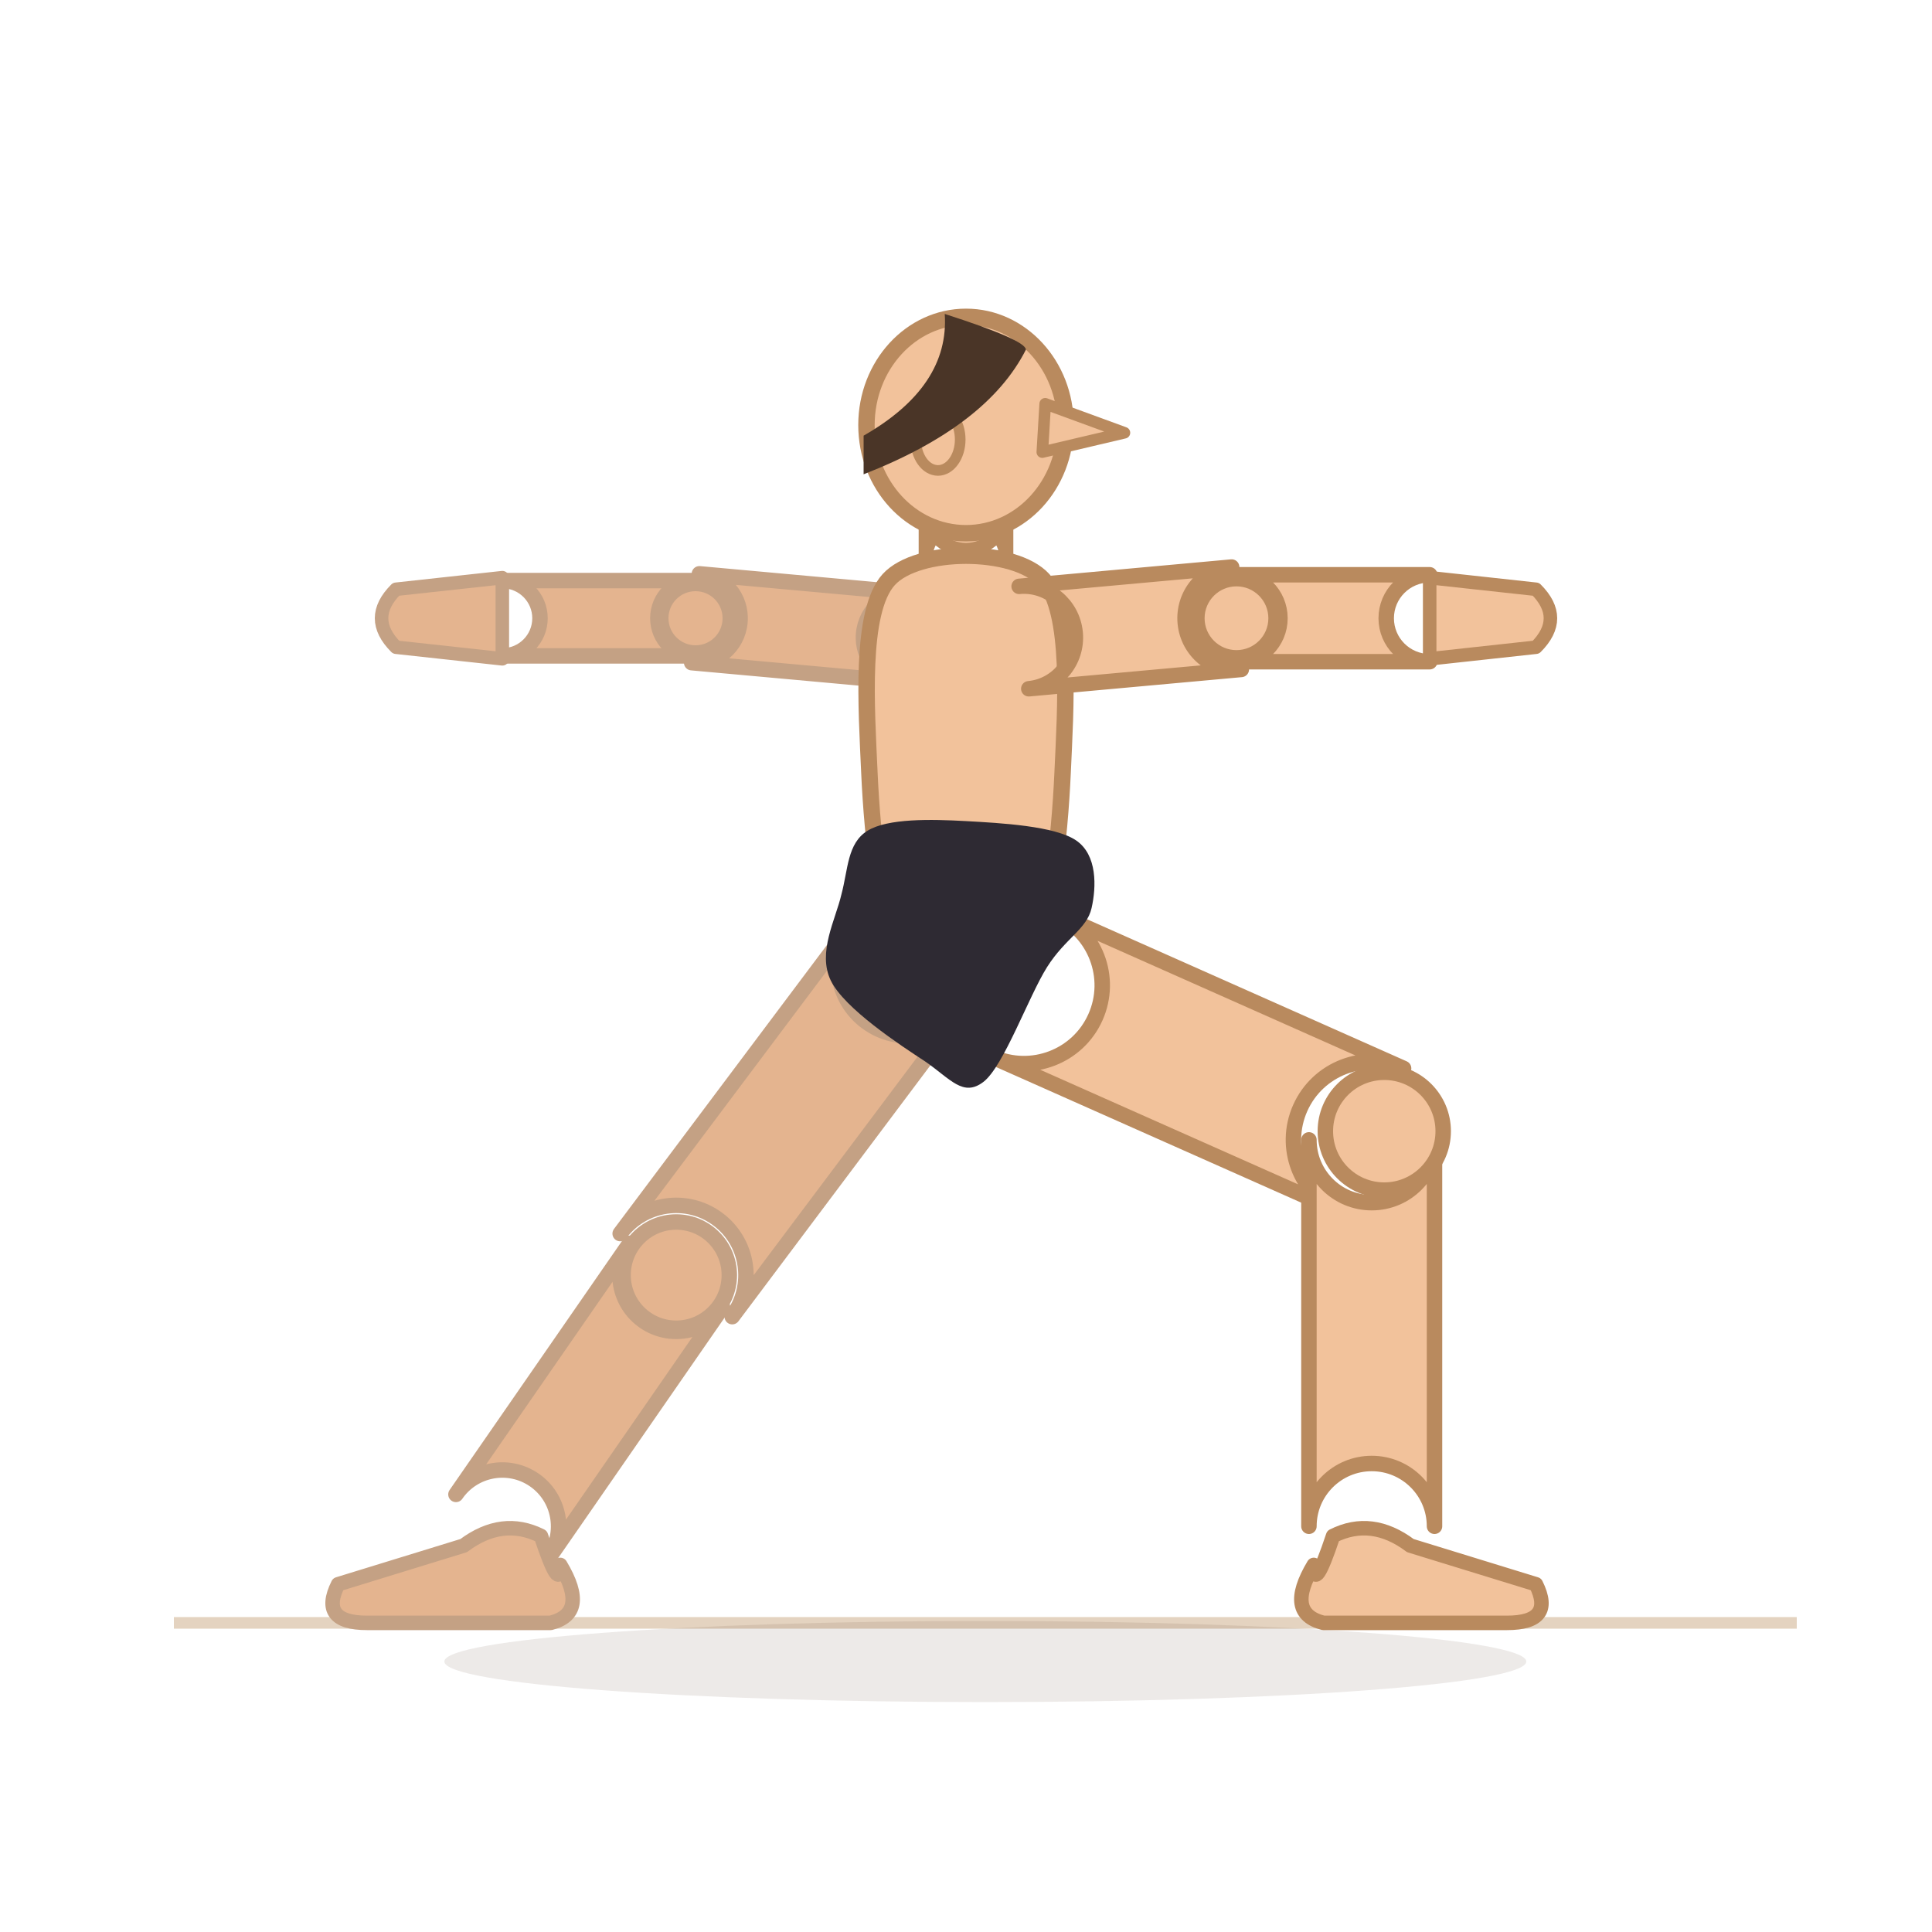
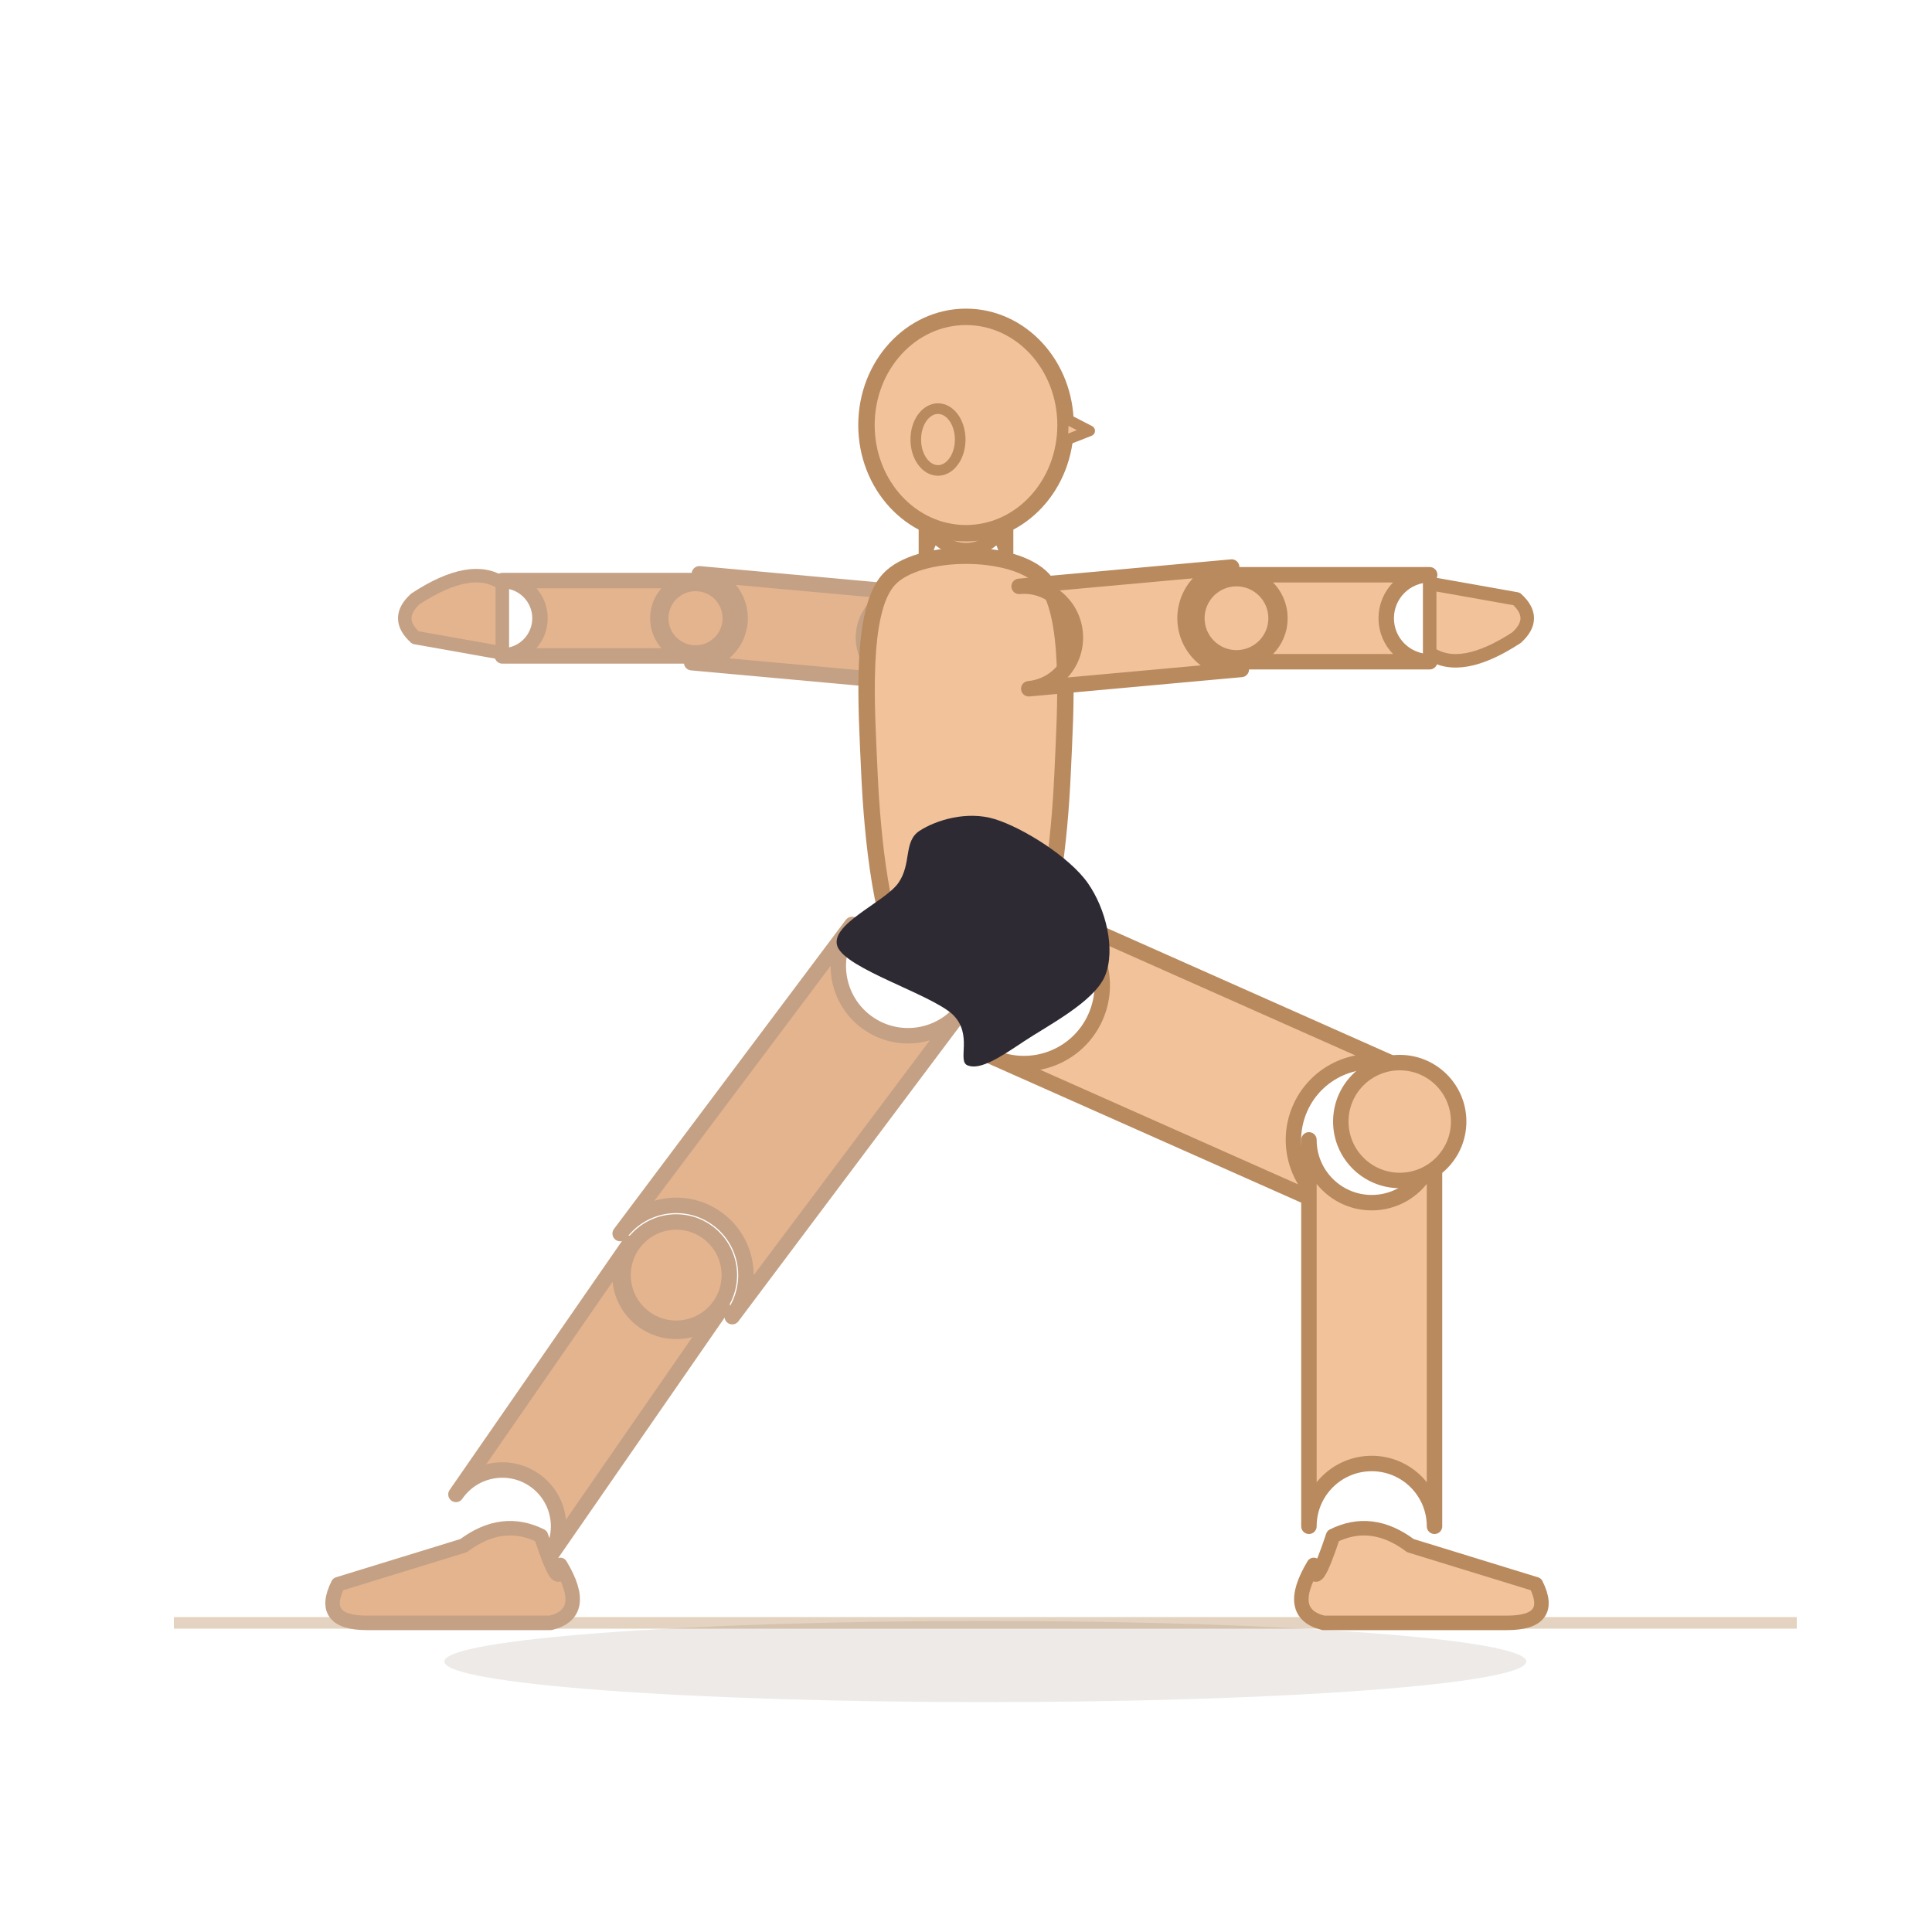
<svg xmlns="http://www.w3.org/2000/svg" viewBox="0 0 200 200">
  <line x1="18" y1="168" x2="186" y2="168" stroke="#e4d3c0" stroke-width="1.2" />
  <ellipse cx="102" cy="172" rx="56" ry="4.2" fill="rgba(70,48,28,0.10)" />
  <path d="M 88.2,95.7 L 64.2,127.7 A 7.2 7.2 0 0 1 75.8,136.3 L 99.8,104.3 A 7.2 7.2 0 0 1 88.2,95.7 Z" fill="#e4b48f" stroke="#c4a184" stroke-width="1.6" stroke-linejoin="round" />
  <path d="M 65.2,128.7 L 47.2,154.7 A 5.8 5.8 0 0 1 56.8,161.3 L 74.8,135.3 A 5.8 5.8 0 0 1 65.2,128.7 Z" fill="#e4b48f" stroke="#c4a184" stroke-width="1.6" stroke-linejoin="round" />
  <circle cx="70" cy="132" r="5.5" fill="#e4b48f" stroke="#c4a184" stroke-width="1.6" />
  <path d="M 58,162 Q 61,167 57,168 L 38,168 Q 33,168 35,164 L 48,160 Q 52,157 56,159 Q 58,165 58,162 Z" fill="#e4b48f" stroke="#c4a184" stroke-width="1.5" stroke-linejoin="round" />
  <path d="M 102.7,109.4 L 138.7,125.4 A 8.1 8.1 0 0 1 145.3,110.6 L 109.3,94.6 A 8.1 8.1 0 0 1 102.7,109.4 Z" fill="#f2c29b" stroke="#b98a5e" stroke-width="1.6" stroke-linejoin="round" />
  <path d="M 135.5,118 L 135.5,158 A 6.5 6.5 0 0 1 148.5,158 L 148.5,118 A 6.5 6.5 0 0 1 135.5,118 Z" fill="#f2c29b" stroke="#b98a5e" stroke-width="1.6" stroke-linejoin="round" />
-   <circle cx="143.3" cy="117.1" r="6.1" fill="#f2c29b" stroke="#b98a5e" stroke-width="1.6" />
+   <circle cx="144.9" cy="116.1" r="6.1" fill="#f2c29b" stroke="#b98a5e" stroke-width="1.6" />
  <path d="M 136,162 Q 133,167 137,168 L 156,168 Q 161,168 159,164 L 146,160 Q 142,157 138,159 Q 136,165 136,162 Z" fill="#f2c29b" stroke="#b98a5e" stroke-width="1.5" stroke-linejoin="round" />
  <path d="M 94.4,61.4 L 72.4,59.4 A 4.6 4.6 0 0 1 71.6,68.6 L 93.6,70.6 A 4.6 4.6 0 0 1 94.4,61.4 Z" fill="#e4b48f" stroke="#c4a184" stroke-width="1.6" stroke-linejoin="round" />
  <path d="M 72,60.1 L 52,60.1 A 3.9 3.9 0 0 1 52,67.9 L 72,67.9 A 3.9 3.9 0 0 1 72,60.1 Z" fill="#e4b48f" stroke="#c4a184" stroke-width="1.6" stroke-linejoin="round" />
  <circle cx="72" cy="64" r="3.6" fill="#e4b48f" stroke="#c4a184" stroke-width="1.6" />
-   <path d="M 52,59.8 L 41,61 Q 38,64 41,67 L 52,68.2 Z" fill="#e4b48f" stroke="#c4a184" stroke-width="1.4" stroke-linejoin="round" />
+   <path d="M 52,60.4 Q 48.8,58.2 43,62 Q 40.8,64 43,66 L 52,67.6 Z" fill="#e4b48f" stroke="#c4a184" stroke-width="1.4" stroke-linejoin="round" />
  <path d="M 92,60 C 95,56.7 105,56.7 108,60 C 111,63.3 110.3,73.3 110,80 C 109.7,86.7 108.7,96.7 106,100 C 103.3,103.3 96.7,103.3 94,100 C 91.3,96.7 90.3,86.7 90,80 C 89.7,73.3 89,63.3 92,60 Z" fill="#f2c29b" stroke="#b98a5e" stroke-width="1.7" stroke-linejoin="round" />
-   <path d="M 89.8,86 C 91.9,84.7 96.4,84.8 100,85 C 103.6,85.2 109.2,85.5 111.4,87 C 113.6,88.5 113.5,91.8 113,94 C 112.5,96.2 110.3,97.1 108.4,100.1 C 106.5,103.1 103.9,110.4 101.8,112 C 99.7,113.6 98.4,111.7 95.8,109.9 C 93.2,108.2 87.4,104.4 86,101.5 C 84.6,98.6 86.5,95.2 87.1,92.6 C 87.8,90 87.7,87.3 89.8,86 Z" fill="#2e2a33" />
  <path d="M 106.5,71.3 L 128.5,69.3 A 5.3 5.3 0 0 1 127.5,58.7 L 105.5,60.7 A 5.3 5.3 0 0 1 106.5,71.3 Z" fill="#f2c29b" stroke="#b98a5e" stroke-width="1.6" stroke-linejoin="round" />
  <path d="M 128,68.5 L 148,68.5 A 4.5 4.5 0 0 1 148,59.5 L 128,59.5 A 4.5 4.5 0 0 1 128,68.5 Z" fill="#f2c29b" stroke="#b98a5e" stroke-width="1.6" stroke-linejoin="round" />
  <circle cx="128" cy="64" r="4.1" fill="#f2c29b" stroke="#b98a5e" stroke-width="1.6" />
-   <path d="M 148,68.2 L 159,67 Q 162,64 159,61 L 148,59.8 Z" fill="#f2c29b" stroke="#b98a5e" stroke-width="1.4" stroke-linejoin="round" />
+   <path d="M 148,67.6 Q 151.2,69.8 157,66 Q 159.2,64 157,62 L 148,60.4 Z" fill="#f2c29b" stroke="#b98a5e" stroke-width="1.4" stroke-linejoin="round" />
  <path d="M 104.2,58 L 104.2,52.7 A 4.2 4.2 0 0 1 95.8,52.7 L 95.8,58 A 4.2 4.2 0 0 1 104.2,58 Z" fill="#f2c29b" stroke="#b98a5e" stroke-width="1.4" />
  <ellipse cx="100" cy="44" rx="10.304" ry="11.2" fill="#f2c29b" stroke="#b98a5e" stroke-width="1.7" />
  <ellipse cx="97.1" cy="45.5" rx="2.3" ry="3.2" fill="#f2c29b" stroke="#b98a5e" stroke-width="1.1" />
-   <path d="M 107.9,46.8 L 116.4,44.8 L 108.2,41.8 Z" fill="#f2c29b" stroke="#b98a5e" stroke-width="1.2" stroke-linejoin="round" />
-   <path d="M 89.4,45.1 Q 98.3,40 97.8,32.5 Q 106.2,35.2 106.2,36.2 Q 102.2,44.1 89.4,49.1 Z" fill="#4a3527" />
+   <path d="M 110,45.7 L 112.8,44.6 L 110.1,43.2 Z" fill="#f2c29b" stroke="#b98a5e" stroke-width="1.1" stroke-linejoin="round" />
+   <g data-shorts="1">
+     <path d="M 95.2,86 C 96.9,84.9 100.1,83.9 103,84.8 C 105.9,85.7 110.7,88.7 112.6,91.4 C 114.5,94.1 115.5,98.3 114.4,101 C 113.3,103.7 108.4,106.2 106,107.8 C 103.6,109.4 101.5,110.8 100.2,110.3 C 99,109.9 100.8,107.1 98.6,105 C 96.3,102.9 87.6,100.3 86.7,98 C 85.8,95.7 91.6,93.4 93,91.4 C 94.4,89.4 93.5,87.1 95.2,86 Z" fill="#2e2a33" />
+   </g>
</svg>
